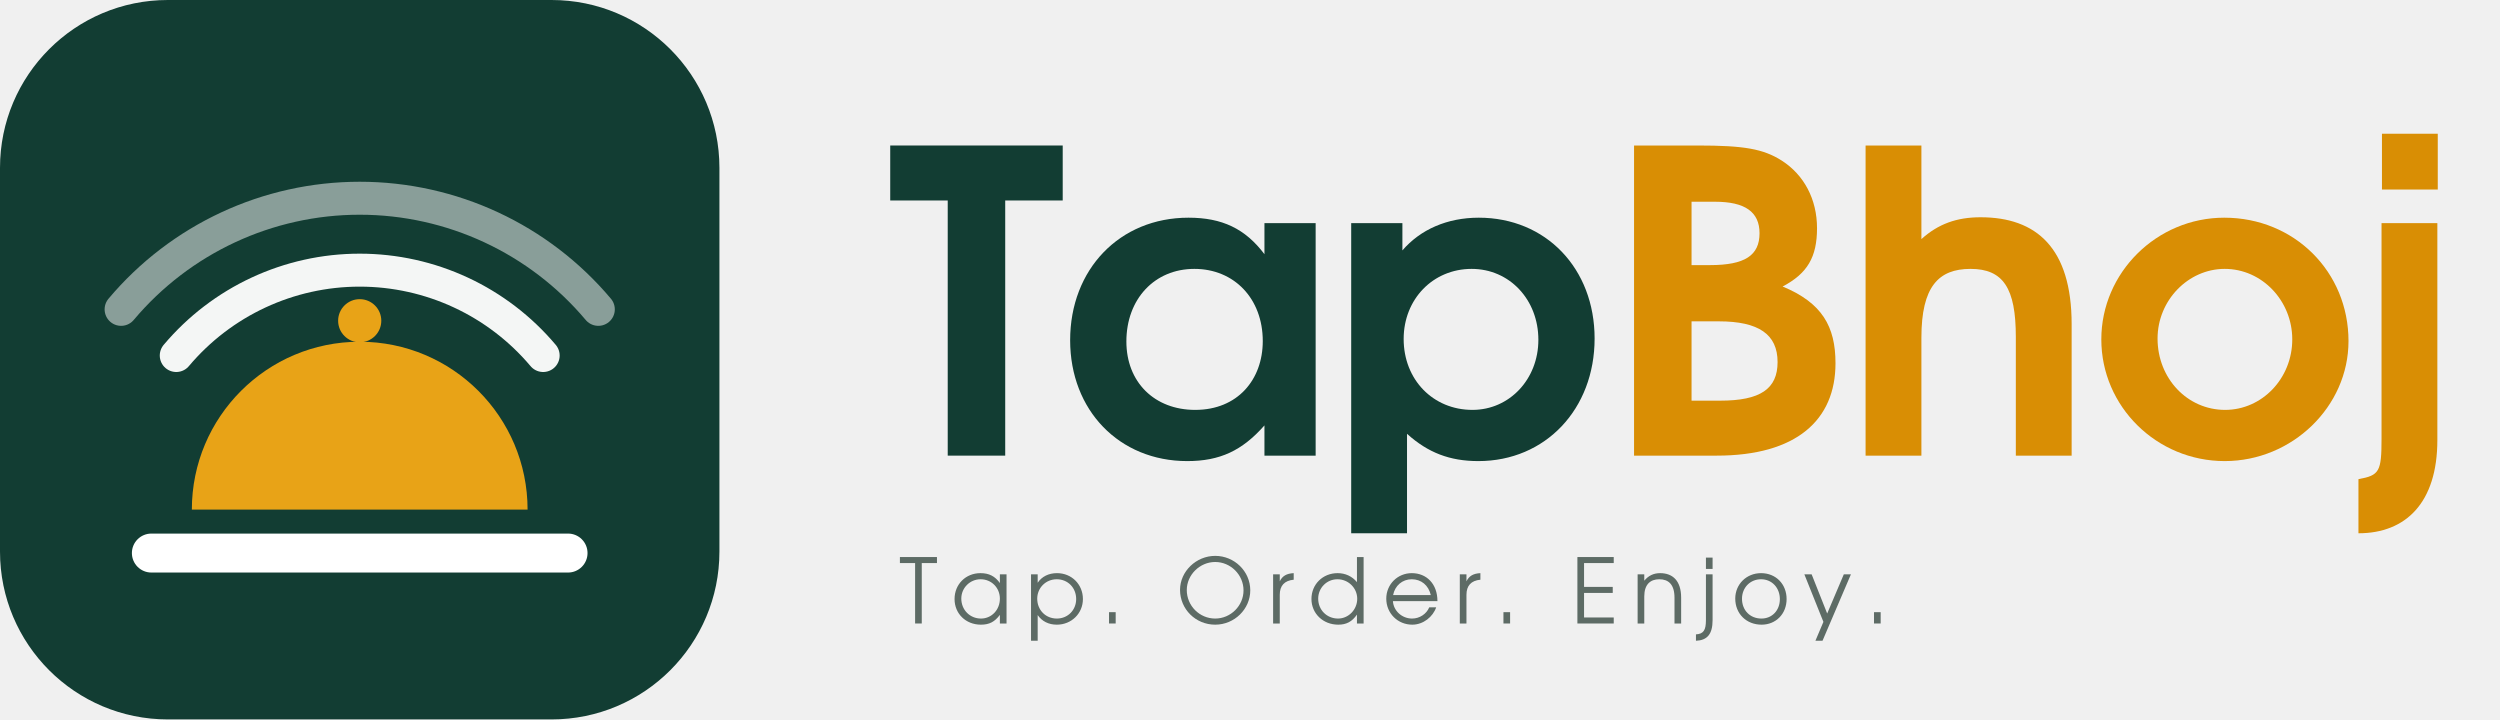
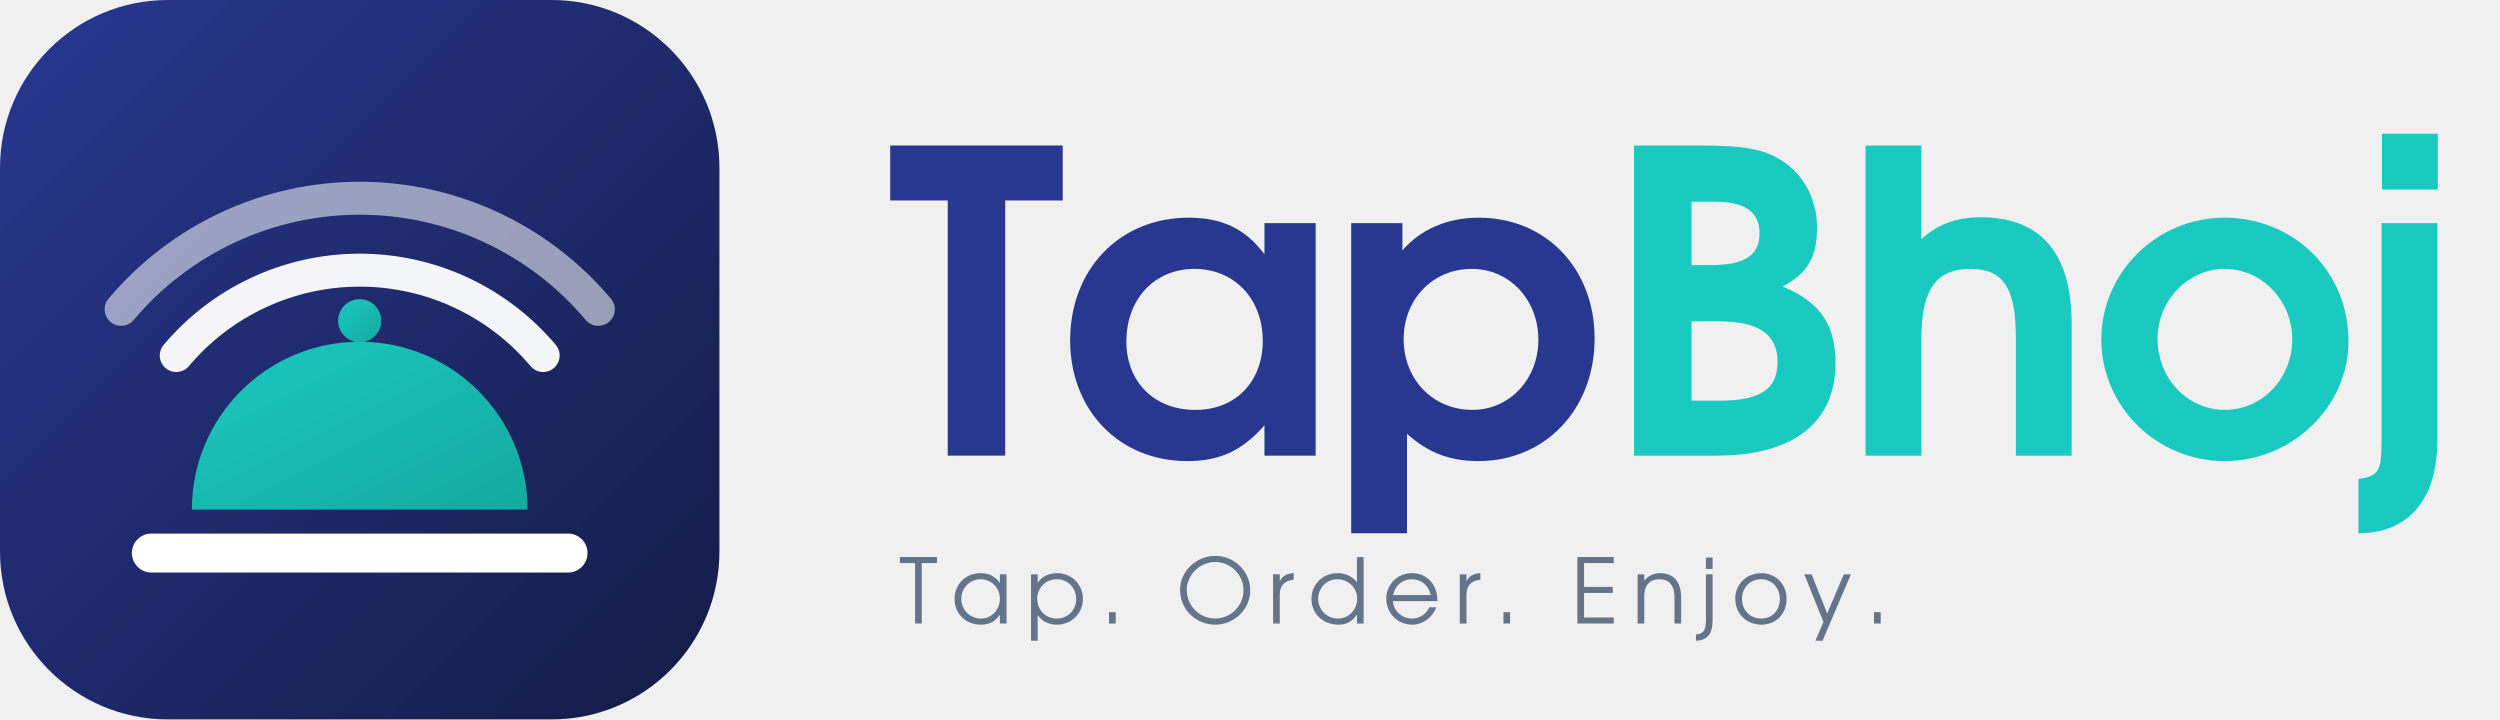
<svg xmlns="http://www.w3.org/2000/svg" viewBox="0 0 417 120" role="img" aria-label="TapBhoj">
-   <rect width="120" height="120" rx="28" fill="#123D33" />
+   <defs>
+     <linearGradient id="tb-bg" x1="0%" y1="0%" x2="100%" y2="100%">
+       <stop offset="0%" stop-color="#283891" />
+       <stop offset="100%" stop-color="#141c46" />
+     </linearGradient>
+     <linearGradient id="tb-dome" x1="0%" y1="0%" x2="100%" y2="100%">
+       <stop offset="0%" stop-color="#1ac9bf" />
+       <stop offset="100%" stop-color="#15a9a0" />
+     </linearGradient>
+   </defs>
+   <rect width="120" height="120" rx="28" fill="url(#tb-bg)" />
  <g transform="translate(0 5)">
    <g fill="none" stroke="#FFFFFF" stroke-width="5.5" stroke-linecap="round">
      <path d="M29.4 54.3A40 40 0 0 1 90.6 54.3" opacity=".95" />
-       <path d="M20.2 46.6A52 52 0 0 1 99.8 46.6" opacity=".5" />
+       <path d="M20.2 46.6A52 52 0 0 1 99.8 46.6" opacity=".55" />
    </g>
-     <circle cx="60" cy="48.5" r="3.6" fill="#E8A317" />
-     <path d="M32 80A28 28 0 0 1 88 80Z" fill="#E8A317" />
+     <circle cx="60" cy="48.5" r="3.6" fill="url(#tb-dome)" />
+     <path d="M32 80A28 28 0 0 1 88 80Z" fill="url(#tb-dome)" />
    <rect x="22" y="84" width="76" height="6.5" rx="3.25" fill="#FFFFFF" />
  </g>
-   <path transform="translate(148.00 76) scale(0.07 -0.07)" fill="#123D33" d="M7 608H144V0H281V608H418V739H7Z" />
-   <path transform="translate(176.40 76) scale(0.07 -0.07)" fill="#123D33" d="M30 275C30 108 147 -13 309 -13C387 -13 440 12 493 72V0H615V554H493V480C447 541 392 567 312 567C148 567 30 444 30 275ZM164 272C164 373 231 445 326 445C421 445 489 374 489 273C489 181 429 109 328 109C231 109 164 175 164 272Z" />
-   <path transform="translate(221.60 76) scale(0.07 -0.07)" fill="#123D33" d="M54 -185H187V52C237 7 289 -13 357 -13C517 -13 634 111 634 279C634 446 518 567 358 567C283 567 219 539 176 489V554H54ZM179 278C179 373 249 445 341 445C431 445 500 372 500 276C500 182 431 109 343 109C249 109 179 181 179 278Z" />
-   <path transform="translate(267.80 76) scale(0.07 -0.07)" fill="#D98E04" d="M68 0H265C455 0 548 85 548 220C548 308 516 364 422 403C481 434 504 473 504 542C504 611 473 669 420 703C376 731 330 739 220 739H68ZM205 131V320H270C365 320 410 289 410 223C410 159 369 131 273 131ZM205 454V605H261C332 605 367 581 367 530C367 477 332 454 249 454Z" />
-   <path transform="translate(307.40 76) scale(0.07 -0.07)" fill="#D98E04" d="M54 0H187V281C187 403 228 445 304 445C382 445 412 399 412 283V0H545V313C545 495 461 568 328 568C271 568 227 552 187 516V739H54Z" />
-   <path transform="translate(348.40 76) scale(0.07 -0.07)" fill="#D98E04" d="M30 277C30 117 162 -13 324 -13C485 -13 619 117 619 273C619 438 490 567 323 567C162 567 30 436 30 277ZM164 279C164 370 237 445 324 445C413 445 485 369 485 277C485 184 413 109 325 109C235 109 164 184 164 279Z" />
-   <path transform="translate(392.20 76) scale(0.07 -0.07)" fill="#D98E04" d="M17 -56V-185C130 -185 205 -112 205 37V554H72V40C72 -38 67 -47 17 -56ZM73 634H206V767H73Z" />
-   <path transform="translate(150.00 104) scale(0.015 -0.015)" fill="#5D6B65" d="M7 672H176V0H250V672H419V739H7Z" />
-   <path transform="translate(158.59 104) scale(0.015 -0.015)" fill="#5D6B65" d="M42 272C42 109 167 -13 335 -13C428 -13 488 18 546 96V0H620V547H546V450C492 526 425 560 330 560C166 560 42 436 42 272ZM117 277C117 396 213 492 332 492C452 492 546 398 546 276C546 152 454 55 336 55C212 55 117 152 117 277Z" />
-   <path transform="translate(171.03 104) scale(0.015 -0.015)" fill="#5D6B65" d="M63 -192H137V94C185 24 259 -13 350 -13C513 -13 640 112 640 272C640 435 515 560 352 560C259 560 183 522 137 453V547H63ZM132 276C132 397 228 492 349 492C472 492 565 398 565 272C565 149 472 55 350 55C225 55 132 150 132 276Z" />
-   <path transform="translate(183.47 104) scale(0.015 -0.015)" fill="#5D6B65" d="M101 0H175V126H101Z" />
-   <path transform="translate(196.17 104) scale(0.015 -0.015)" fill="#5D6B65" d="M44 374C44 159 218 -13 435 -13C649 -13 825 160 825 369C825 580 649 752 435 752C223 752 44 579 44 374ZM119 372C119 541 264 684 435 684C607 684 750 541 750 368C750 197 607 55 435 55C261 55 119 197 119 372Z" />
-   <path transform="translate(211.41 104) scale(0.015 -0.015)" fill="#5D6B65" d="M63 0H137V319C137 421 189 477 292 487V560C213 556 166 529 137 469V547H63Z" />
-   <path transform="translate(218.12 104) scale(0.015 -0.015)" fill="#5D6B65" d="M42 273C42 111 171 -13 340 -13C431 -13 493 20 548 99V0H622V739H548V460C494 525 419 560 333 560C168 560 42 436 42 273ZM117 276C117 396 212 492 331 492C452 492 551 395 551 275C551 155 455 55 338 55C213 55 117 151 117 276Z" />
-   <path transform="translate(230.60 104) scale(0.015 -0.015)" fill="#5D6B65" d="M42 276C42 114 169 -13 331 -13C455 -13 562 76 597 180H520C489 105 412 55 329 55C217 55 122 141 116 249H611C611 443 488 560 326 560C167 560 42 435 42 276ZM118 316C138 421 221 492 325 492C431 492 512 425 537 316Z" />
-   <path transform="translate(242.55 104) scale(0.015 -0.015)" fill="#5D6B65" d="M63 0H137V319C137 421 189 477 292 487V560C213 556 166 529 137 469V547H63Z" />
-   <path transform="translate(249.26 104) scale(0.015 -0.015)" fill="#5D6B65" d="M101 0H175V126H101Z" />
-   <path transform="translate(261.97 104) scale(0.015 -0.015)" fill="#5D6B65" d="M76 0H480V67H150V340H469V407H150V672H480V739H76Z" />
-   <path transform="translate(272.21 104) scale(0.015 -0.015)" fill="#5D6B65" d="M63 0H137V301C137 435 205 492 304 492C405 492 473 436 473 287V0H547V287C547 479 450 560 313 560C241 560 183 532 137 476V547H63Z" />
-   <path transform="translate(283.56 104) scale(0.015 -0.015)" fill="#5D6B65" d="M-45 -121V-192C79 -187 140 -120 140 38V547H66V38C66 -76 38 -116 -45 -121ZM66 607H140V733H66Z" />
-   <path transform="translate(288.81 104) scale(0.015 -0.015)" fill="#5D6B65" d="M42 277C42 109 165 -13 335 -13C495 -13 613 108 613 272C613 439 493 560 329 560C167 560 42 437 42 277ZM117 275C117 399 208 492 329 492C449 492 538 398 538 271C538 146 452 55 333 55C207 55 117 147 117 275Z" />
-   <path transform="translate(300.83 104) scale(0.015 -0.015)" fill="#5D6B65" d="M9 547 221 18 132 -192H211L527 547H448L263 111L90 547Z" />
-   <path transform="translate(311.07 104) scale(0.015 -0.015)" fill="#5D6B65" d="M101 0H175V126H101Z" />
+   <path transform="translate(148.00 76) scale(0.07 -0.07)" fill="#283891" d="M7 608H144V0H281V608H418V739H7Z" />
+   <path transform="translate(176.40 76) scale(0.07 -0.07)" fill="#283891" d="M30 275C30 108 147 -13 309 -13C387 -13 440 12 493 72V0H615V554H493V480C447 541 392 567 312 567C148 567 30 444 30 275ZM164 272C164 373 231 445 326 445C421 445 489 374 489 273C489 181 429 109 328 109C231 109 164 175 164 272Z" />
+   <path transform="translate(221.60 76) scale(0.07 -0.07)" fill="#283891" d="M54 -185H187V52C237 7 289 -13 357 -13C517 -13 634 111 634 279C634 446 518 567 358 567C283 567 219 539 176 489V554H54ZM179 278C179 373 249 445 341 445C431 445 500 372 500 276C500 182 431 109 343 109C249 109 179 181 179 278Z" />
+   <path transform="translate(267.80 76) scale(0.07 -0.07)" fill="#1ac9bf" d="M68 0H265C455 0 548 85 548 220C548 308 516 364 422 403C481 434 504 473 504 542C504 611 473 669 420 703C376 731 330 739 220 739H68ZM205 131V320H270C365 320 410 289 410 223C410 159 369 131 273 131ZM205 454V605H261C332 605 367 581 367 530C367 477 332 454 249 454Z" />
+   <path transform="translate(307.40 76) scale(0.07 -0.07)" fill="#1ac9bf" d="M54 0H187V281C187 403 228 445 304 445C382 445 412 399 412 283V0H545V313C545 495 461 568 328 568C271 568 227 552 187 516V739H54Z" />
+   <path transform="translate(348.40 76) scale(0.07 -0.07)" fill="#1ac9bf" d="M30 277C30 117 162 -13 324 -13C485 -13 619 117 619 273C619 438 490 567 323 567C162 567 30 436 30 277ZM164 279C164 370 237 445 324 445C413 445 485 369 485 277C485 184 413 109 325 109C235 109 164 184 164 279Z" />
+   <path transform="translate(392.20 76) scale(0.07 -0.07)" fill="#1ac9bf" d="M17 -56V-185C130 -185 205 -112 205 37V554H72V40C72 -38 67 -47 17 -56ZM73 634H206V767H73Z" />
+   <path transform="translate(150.00 104) scale(0.015 -0.015)" fill="#64748b" d="M7 672H176V0H250V672H419V739H7Z" />
+   <path transform="translate(158.59 104) scale(0.015 -0.015)" fill="#64748b" d="M42 272C42 109 167 -13 335 -13C428 -13 488 18 546 96V0H620V547H546V450C492 526 425 560 330 560C166 560 42 436 42 272ZM117 277C117 396 213 492 332 492C452 492 546 398 546 276C546 152 454 55 336 55C212 55 117 152 117 277Z" />
+   <path transform="translate(171.03 104) scale(0.015 -0.015)" fill="#64748b" d="M63 -192H137V94C185 24 259 -13 350 -13C513 -13 640 112 640 272C640 435 515 560 352 560C259 560 183 522 137 453V547H63ZM132 276C132 397 228 492 349 492C472 492 565 398 565 272C565 149 472 55 350 55C225 55 132 150 132 276Z" />
+   <path transform="translate(183.47 104) scale(0.015 -0.015)" fill="#64748b" d="M101 0H175V126H101Z" />
+   <path transform="translate(196.17 104) scale(0.015 -0.015)" fill="#64748b" d="M44 374C44 159 218 -13 435 -13C649 -13 825 160 825 369C825 580 649 752 435 752C223 752 44 579 44 374ZM119 372C119 541 264 684 435 684C607 684 750 541 750 368C750 197 607 55 435 55C261 55 119 197 119 372Z" />
+   <path transform="translate(211.41 104) scale(0.015 -0.015)" fill="#64748b" d="M63 0H137V319C137 421 189 477 292 487V560C213 556 166 529 137 469V547H63Z" />
+   <path transform="translate(218.12 104) scale(0.015 -0.015)" fill="#64748b" d="M42 273C42 111 171 -13 340 -13C431 -13 493 20 548 99V0H622V739H548V460C494 525 419 560 333 560C168 560 42 436 42 273ZM117 276C117 396 212 492 331 492C452 492 551 395 551 275C551 155 455 55 338 55C213 55 117 151 117 276Z" />
+   <path transform="translate(230.60 104) scale(0.015 -0.015)" fill="#64748b" d="M42 276C42 114 169 -13 331 -13C455 -13 562 76 597 180H520C489 105 412 55 329 55C217 55 122 141 116 249H611C611 443 488 560 326 560C167 560 42 435 42 276ZM118 316C138 421 221 492 325 492C431 492 512 425 537 316Z" />
+   <path transform="translate(242.55 104) scale(0.015 -0.015)" fill="#64748b" d="M63 0H137V319C137 421 189 477 292 487V560C213 556 166 529 137 469V547H63Z" />
+   <path transform="translate(249.26 104) scale(0.015 -0.015)" fill="#64748b" d="M101 0H175V126H101Z" />
+   <path transform="translate(261.97 104) scale(0.015 -0.015)" fill="#64748b" d="M76 0H480V67H150V340H469V407H150V672H480V739H76Z" />
+   <path transform="translate(272.21 104) scale(0.015 -0.015)" fill="#64748b" d="M63 0H137V301C137 435 205 492 304 492C405 492 473 436 473 287V0H547V287C547 479 450 560 313 560C241 560 183 532 137 476V547H63Z" />
+   <path transform="translate(283.56 104) scale(0.015 -0.015)" fill="#64748b" d="M-45 -121V-192C79 -187 140 -120 140 38V547H66V38C66 -76 38 -116 -45 -121ZM66 607H140V733H66Z" />
+   <path transform="translate(288.81 104) scale(0.015 -0.015)" fill="#64748b" d="M42 277C42 109 165 -13 335 -13C495 -13 613 108 613 272C613 439 493 560 329 560C167 560 42 437 42 277ZM117 275C117 399 208 492 329 492C449 492 538 398 538 271C538 146 452 55 333 55C207 55 117 147 117 275Z" />
+   <path transform="translate(300.83 104) scale(0.015 -0.015)" fill="#64748b" d="M9 547 221 18 132 -192H211L527 547H448L263 111L90 547Z" />
+   <path transform="translate(311.07 104) scale(0.015 -0.015)" fill="#64748b" d="M101 0H175V126H101Z" />
</svg>
